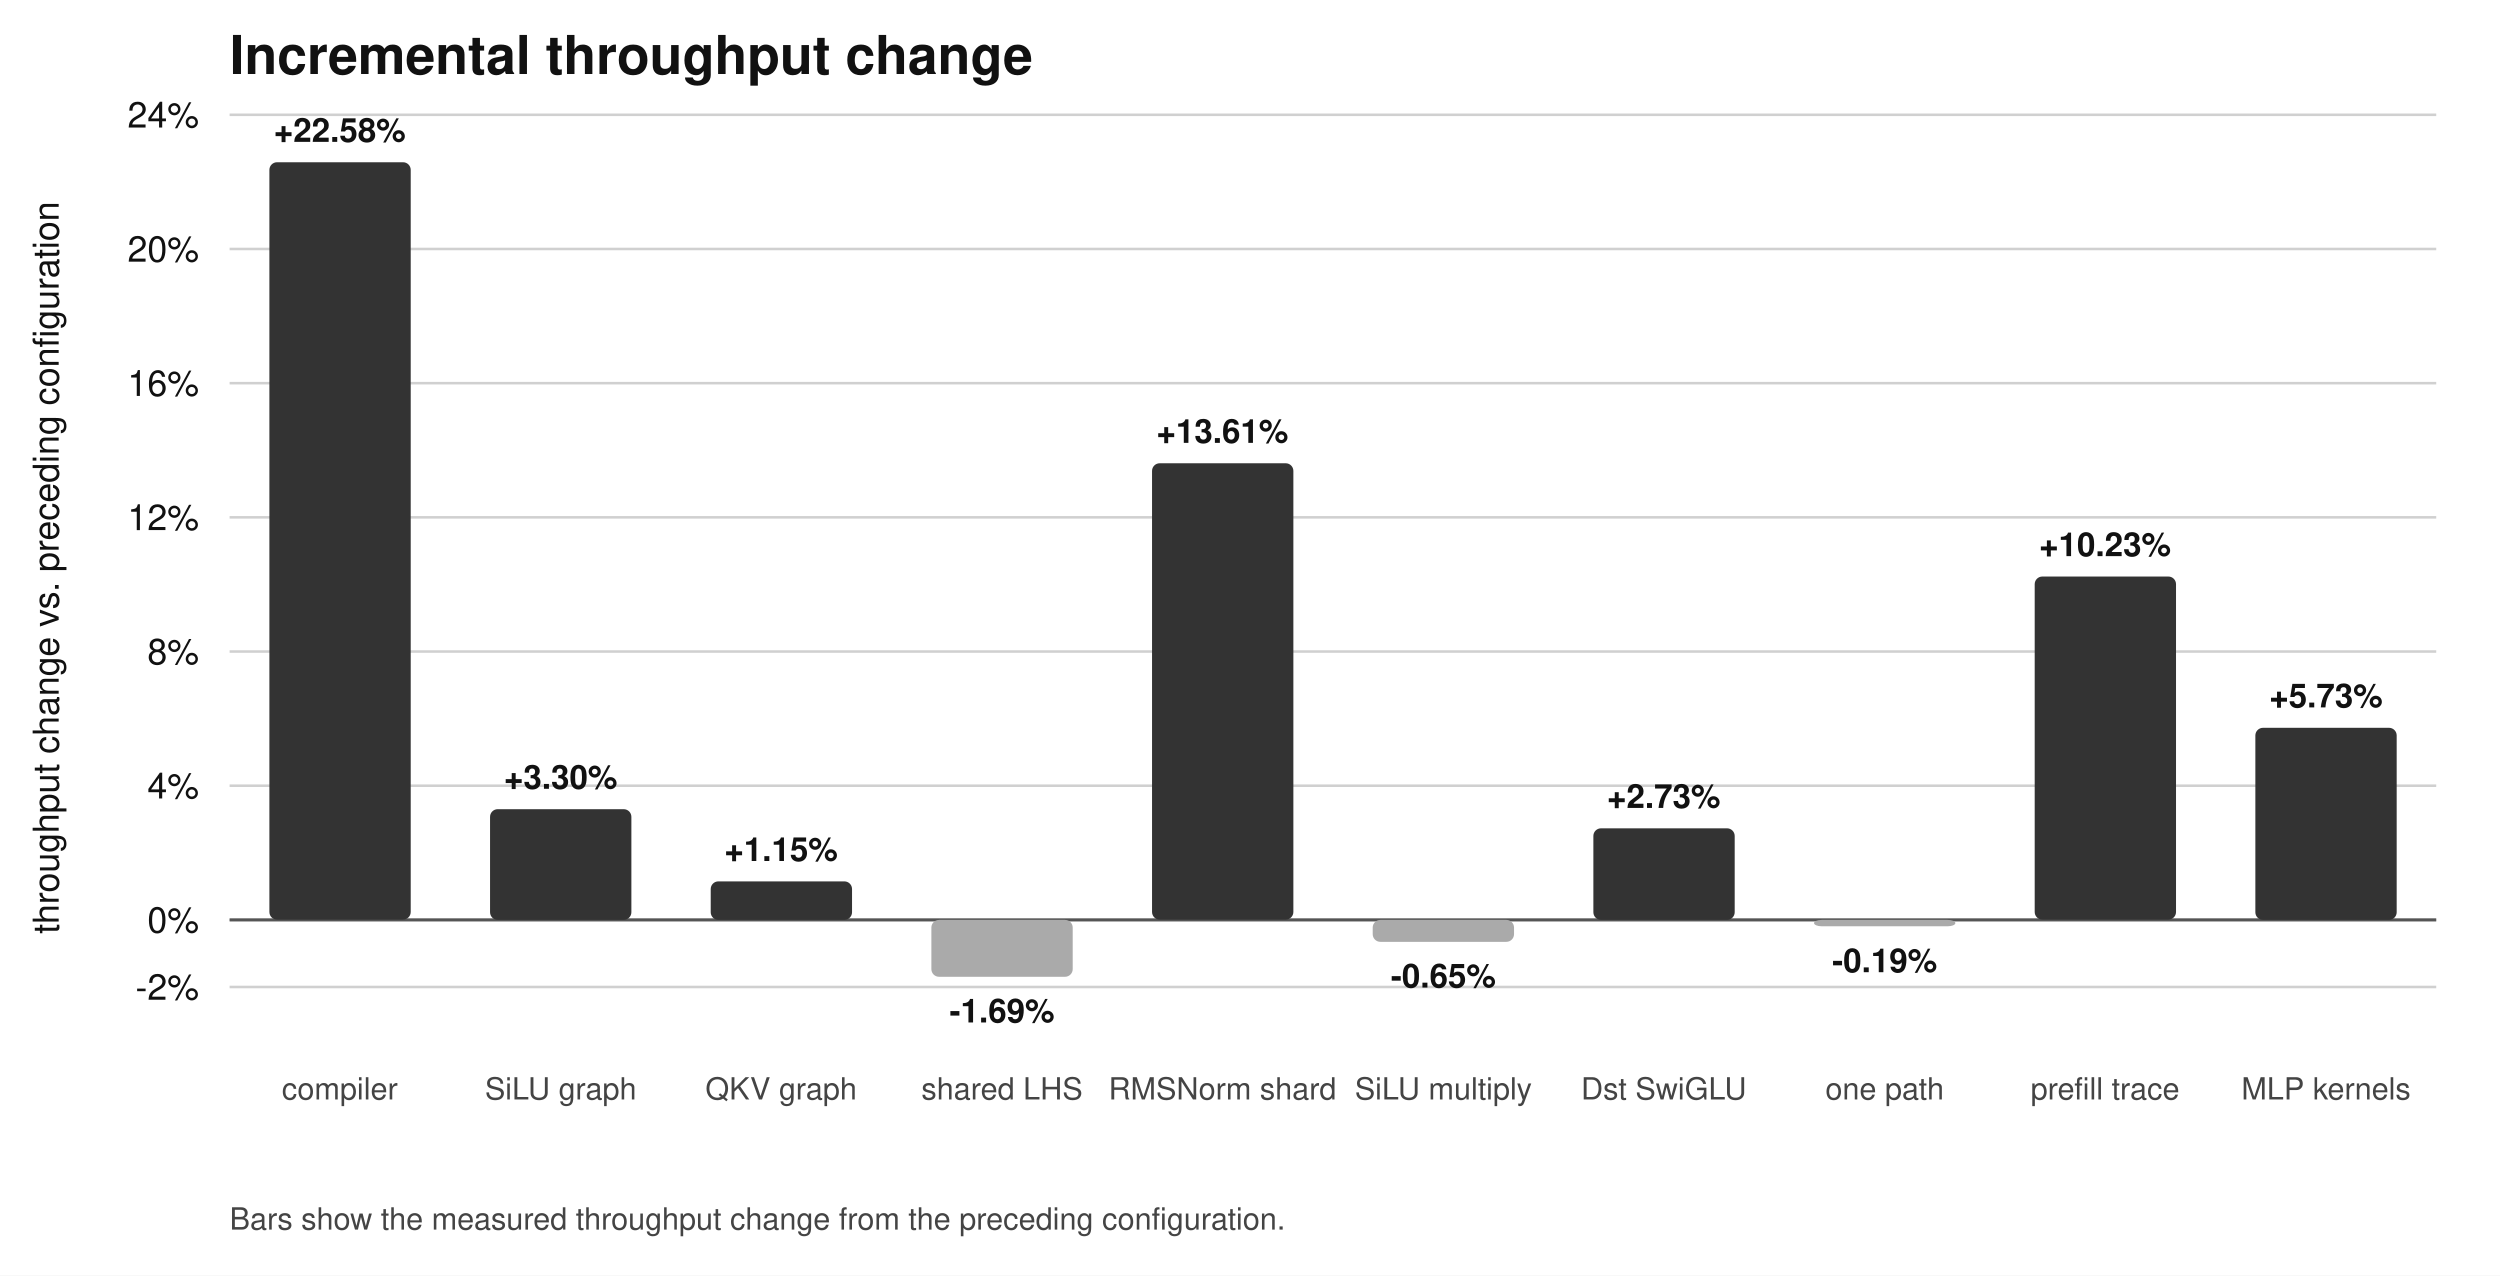
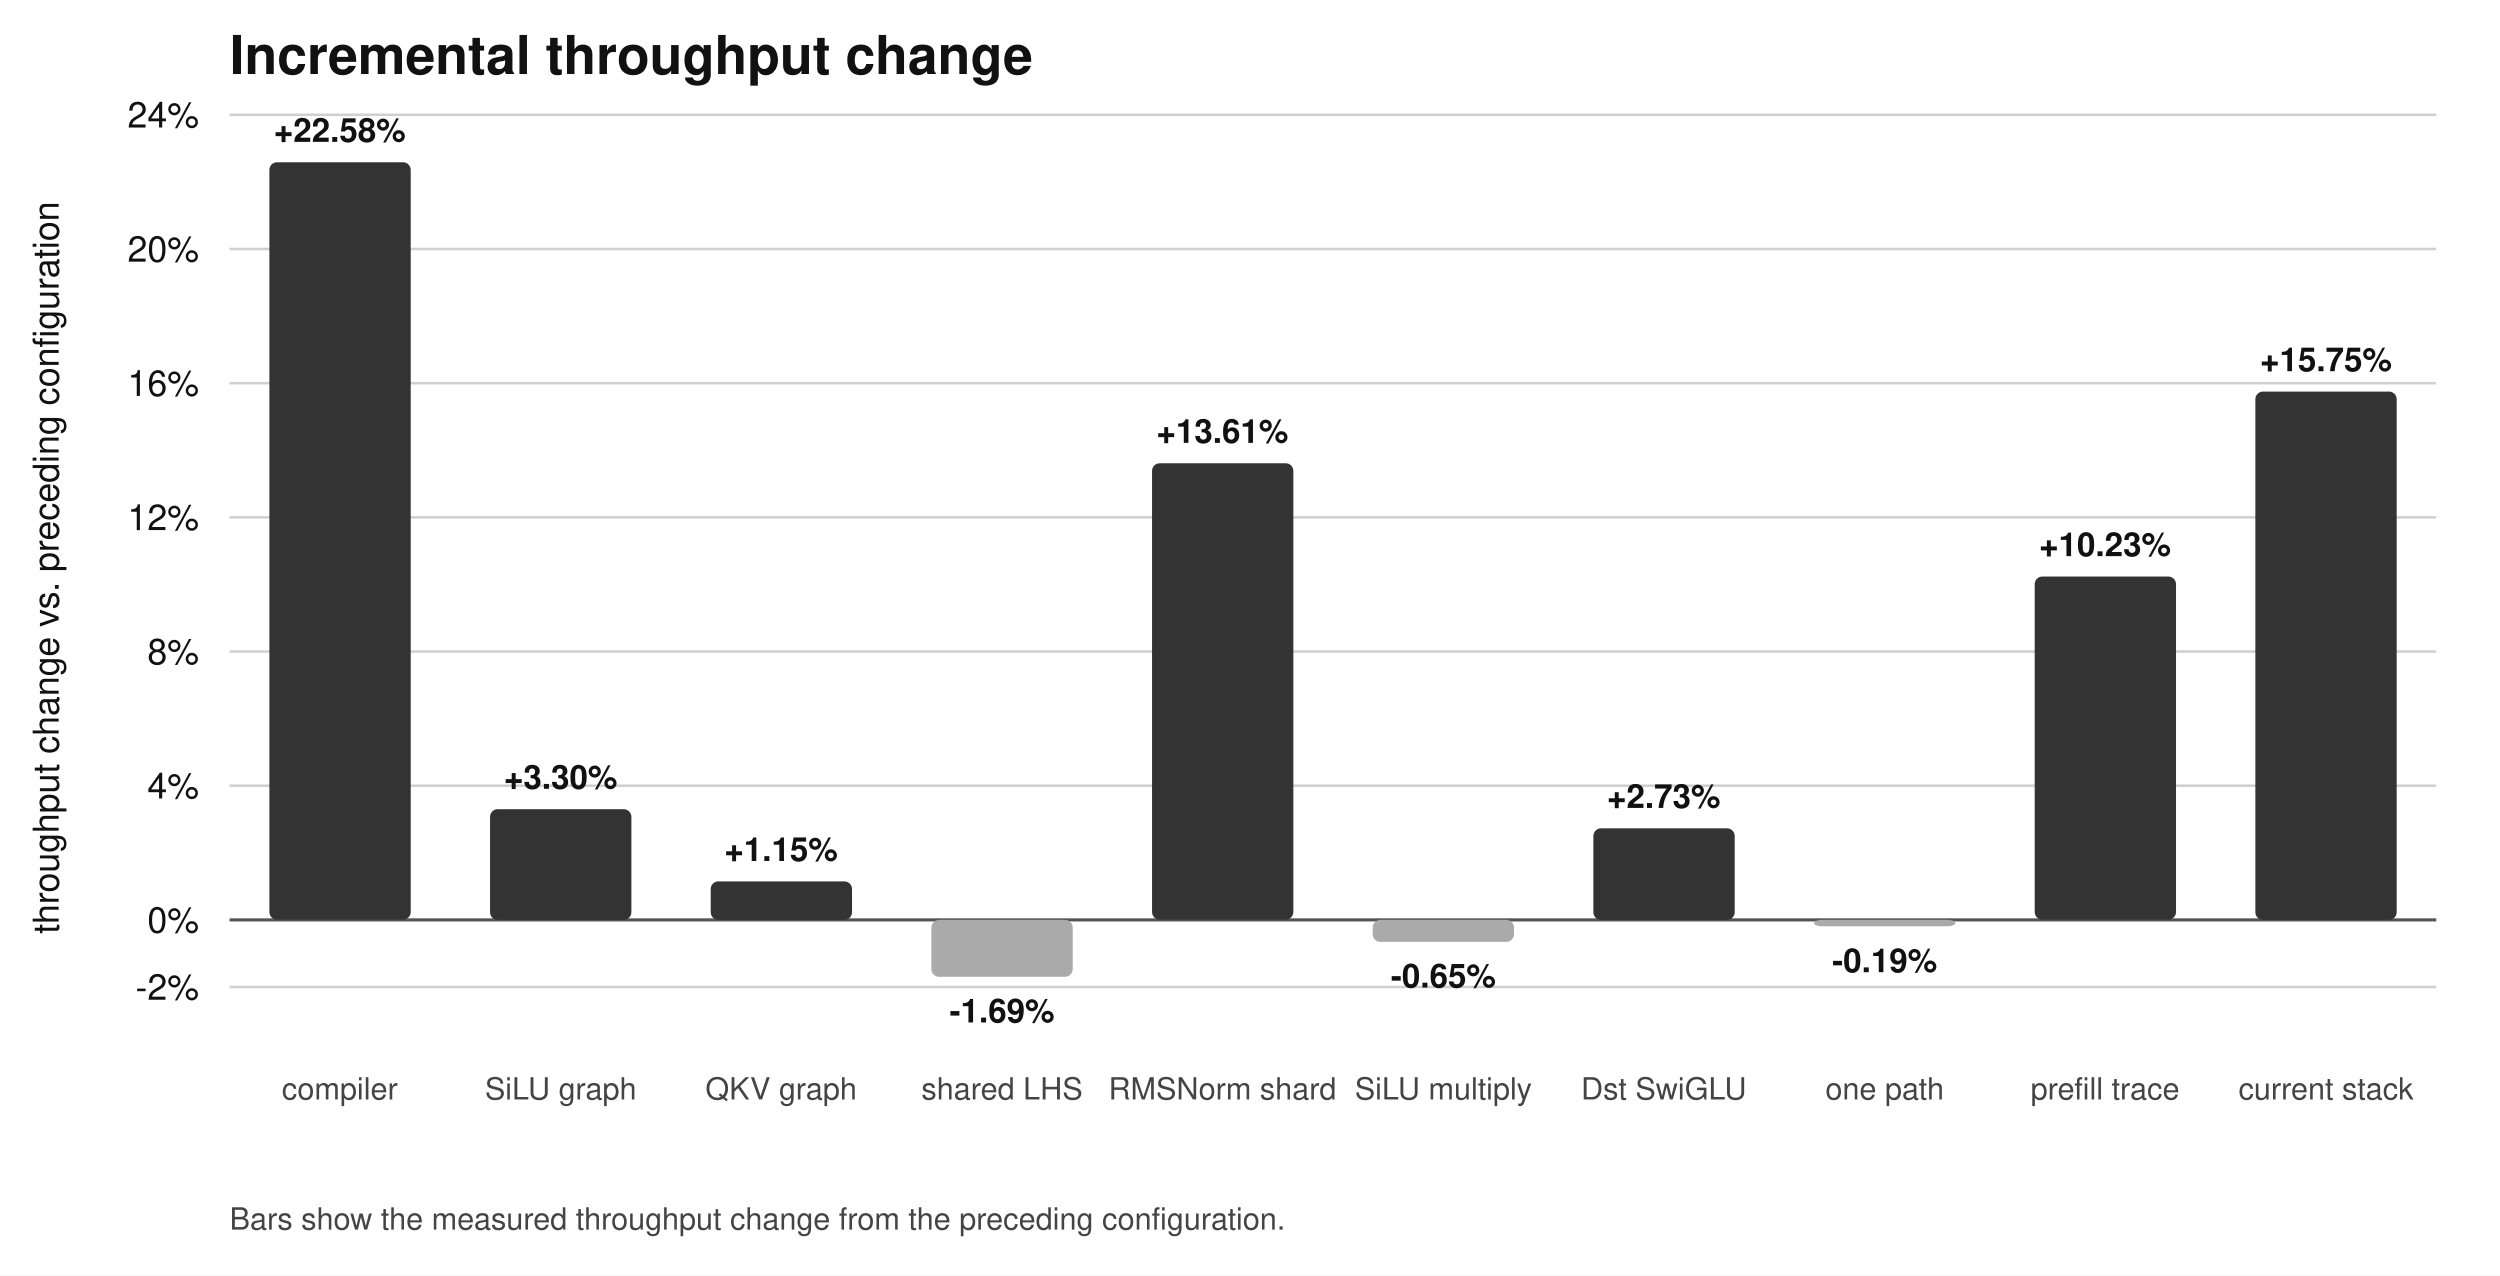
<svg xmlns="http://www.w3.org/2000/svg" width="980" height="500" viewBox="0 0 980 500">
  <rect width="100%" height="100%" fill="#ffffff" />
  <style>text{font-family:Helvetica,Arial,sans-serif;fill:#111}.axis{stroke:#555;stroke-width:1.2}.grid{stroke:#d0d0d0;stroke-width:1}.pos{fill:#333}.neg{fill:#aaa}.label{font-size:14px}.small{font-size:12px;fill:#444}.value{font-size:13px;font-weight:700}.title{font-size:21px;font-weight:700}</style>
  <text x="90" y="29" class="title">Incremental throughput change</text>
  <line x1="90" y1="386.9" x2="955" y2="386.9" class="grid" />
  <text x="78" y="391.9" text-anchor="end" class="label">-2%</text>
  <line x1="90" y1="360.6" x2="955" y2="360.6" class="grid" />
  <text x="78" y="365.6" text-anchor="end" class="label">0%</text>
  <line x1="90" y1="308.0" x2="955" y2="308.0" class="grid" />
  <text x="78" y="313.0" text-anchor="end" class="label">4%</text>
  <line x1="90" y1="255.4" x2="955" y2="255.4" class="grid" />
  <text x="78" y="260.4" text-anchor="end" class="label">8%</text>
  <line x1="90" y1="202.8" x2="955" y2="202.8" class="grid" />
  <text x="78" y="207.8" text-anchor="end" class="label">12%</text>
  <line x1="90" y1="150.2" x2="955" y2="150.2" class="grid" />
  <text x="78" y="155.2" text-anchor="end" class="label">16%</text>
  <line x1="90" y1="97.6" x2="955" y2="97.6" class="grid" />
  <text x="78" y="102.6" text-anchor="end" class="label">20%</text>
  <line x1="90" y1="45.0" x2="955" y2="45.0" class="grid" />
  <text x="78" y="50.0" text-anchor="end" class="label">24%</text>
  <line x1="90" y1="360.6" x2="955" y2="360.6" class="axis" />
  <rect x="105.6" y="63.6" width="55.4" height="296.9" rx="3" class="pos" />
  <text x="133.2" y="55.6" text-anchor="middle" class="value">+22.58%</text>
  <text x="133.2" y="431" text-anchor="middle" class="small">compiler</text>
  <rect x="192.1" y="317.2" width="55.4" height="43.4" rx="3" class="pos" />
  <text x="219.8" y="309.2" text-anchor="middle" class="value">+3.30%</text>
  <text x="219.8" y="431" text-anchor="middle" class="small">SiLU graph</text>
  <rect x="278.6" y="345.5" width="55.4" height="15.1" rx="3" class="pos" />
  <text x="306.2" y="337.5" text-anchor="middle" class="value">+1.15%</text>
  <text x="306.2" y="431" text-anchor="middle" class="small">QKV graph</text>
  <rect x="365.1" y="360.6" width="55.4" height="22.3" rx="3" class="neg" />
  <text x="392.8" y="400.8" text-anchor="middle" class="value">-1.69%</text>
  <text x="392.8" y="431" text-anchor="middle" class="small">shared LHS</text>
  <rect x="451.6" y="181.6" width="55.4" height="178.9" rx="3" class="pos" />
  <text x="479.2" y="173.6" text-anchor="middle" class="value">+13.61%</text>
  <text x="479.2" y="431" text-anchor="middle" class="small">RMSNorm shard</text>
  <rect x="538.1" y="360.6" width="55.4" height="8.6" rx="3" class="neg" />
  <text x="565.8" y="387.1" text-anchor="middle" class="value">-0.65%</text>
  <text x="565.8" y="431" text-anchor="middle" class="small">SiLU multiply</text>
  <rect x="624.6" y="324.7" width="55.4" height="35.9" rx="3" class="pos" />
  <text x="652.2" y="316.7" text-anchor="middle" class="value">+2.73%</text>
  <text x="652.2" y="431" text-anchor="middle" class="small">Dst SwiGLU</text>
  <rect x="711.1" y="360.6" width="55.4" height="2.5" rx="3" class="neg" />
  <text x="738.8" y="381.1" text-anchor="middle" class="value">-0.19%</text>
  <text x="738.8" y="431" text-anchor="middle" class="small">one path</text>
  <rect x="797.6" y="226.0" width="55.4" height="134.5" rx="3" class="pos" />
  <text x="825.2" y="218.0" text-anchor="middle" class="value">+10.23%</text>
  <text x="825.2" y="431" text-anchor="middle" class="small">prefill trace</text>
-   <rect x="884.1" y="285.3" width="55.4" height="75.3" rx="3" class="pos" />
-   <text x="911.8" y="277.3" text-anchor="middle" class="value">+5.73%</text>
-   <text x="911.8" y="431" text-anchor="middle" class="small">MLP kernels</text>
+   <rect x="884.1" y="153.5" width="55.4" height="207.1" rx="3" class="pos" />
+   <text x="911.8" y="145.5" text-anchor="middle" class="value">+15.75%</text>
+   <text x="911.8" y="431" text-anchor="middle" class="small">current stack</text>
  <text transform="translate(23 222.5) rotate(-90)" text-anchor="middle" class="label">throughput change vs. preceding configuration</text>
  <text x="90" y="482" class="small">Bars show the measured throughput change from the preceding configuration.</text>
</svg>
